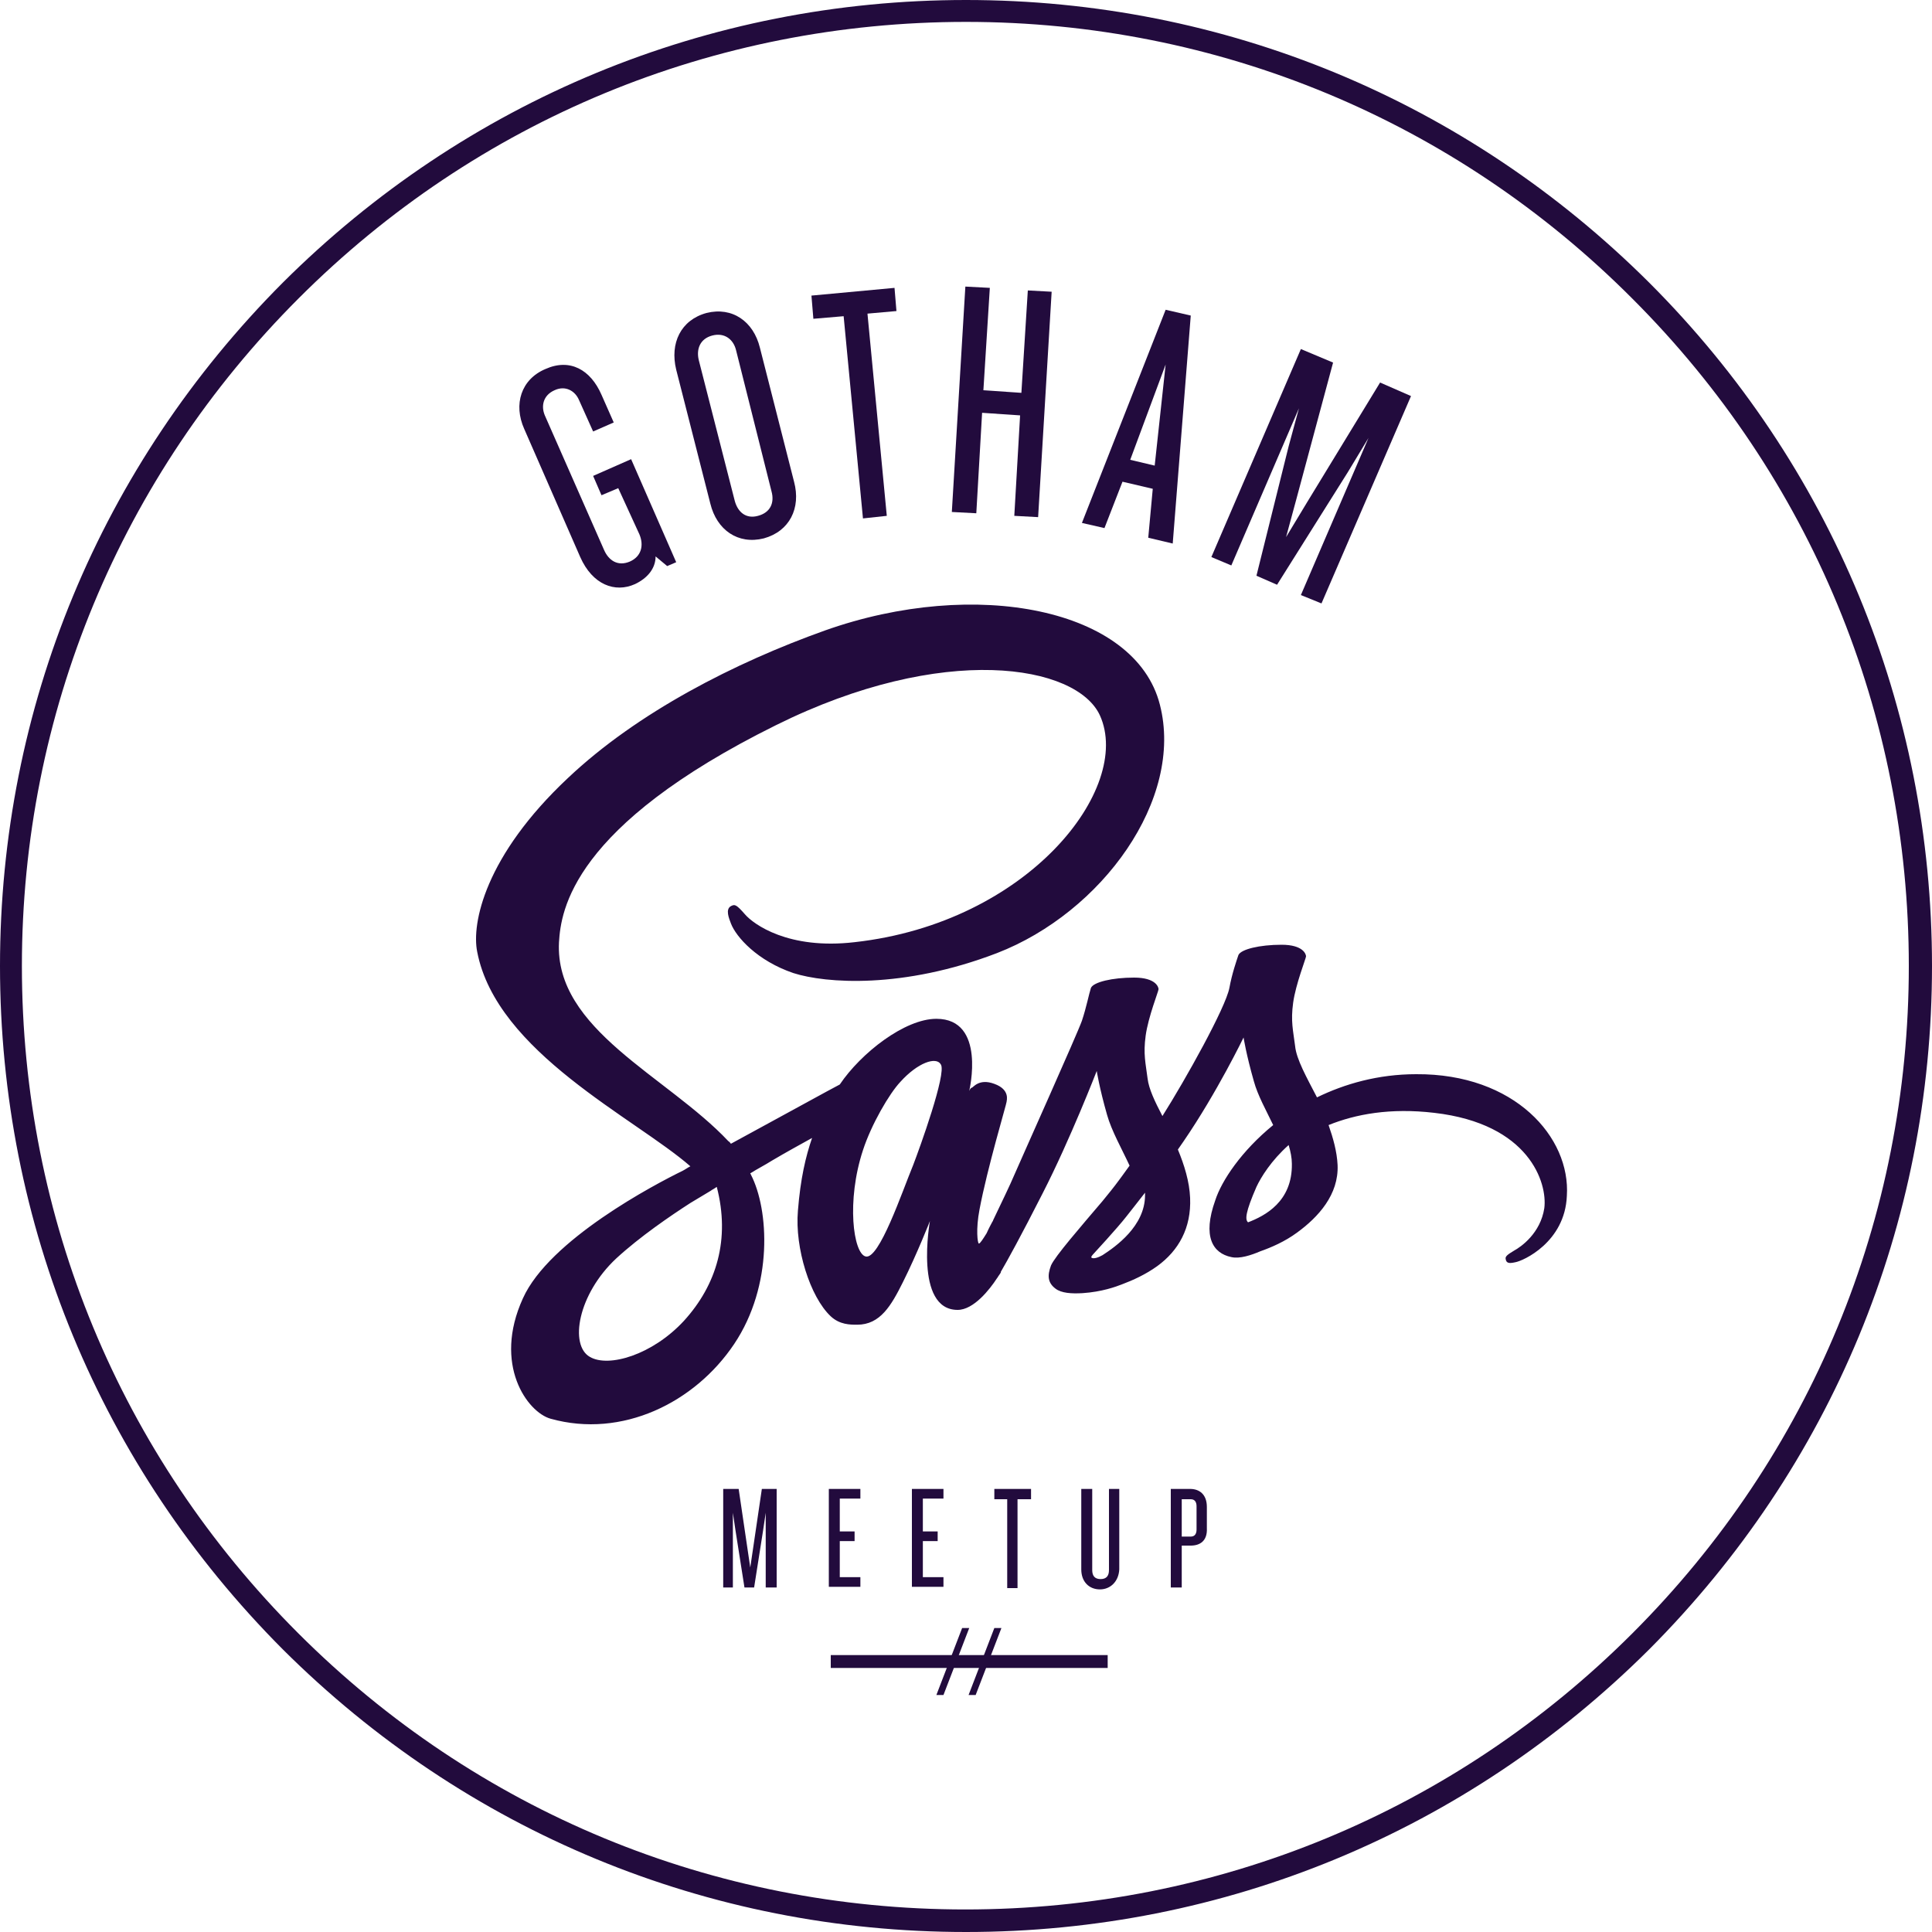
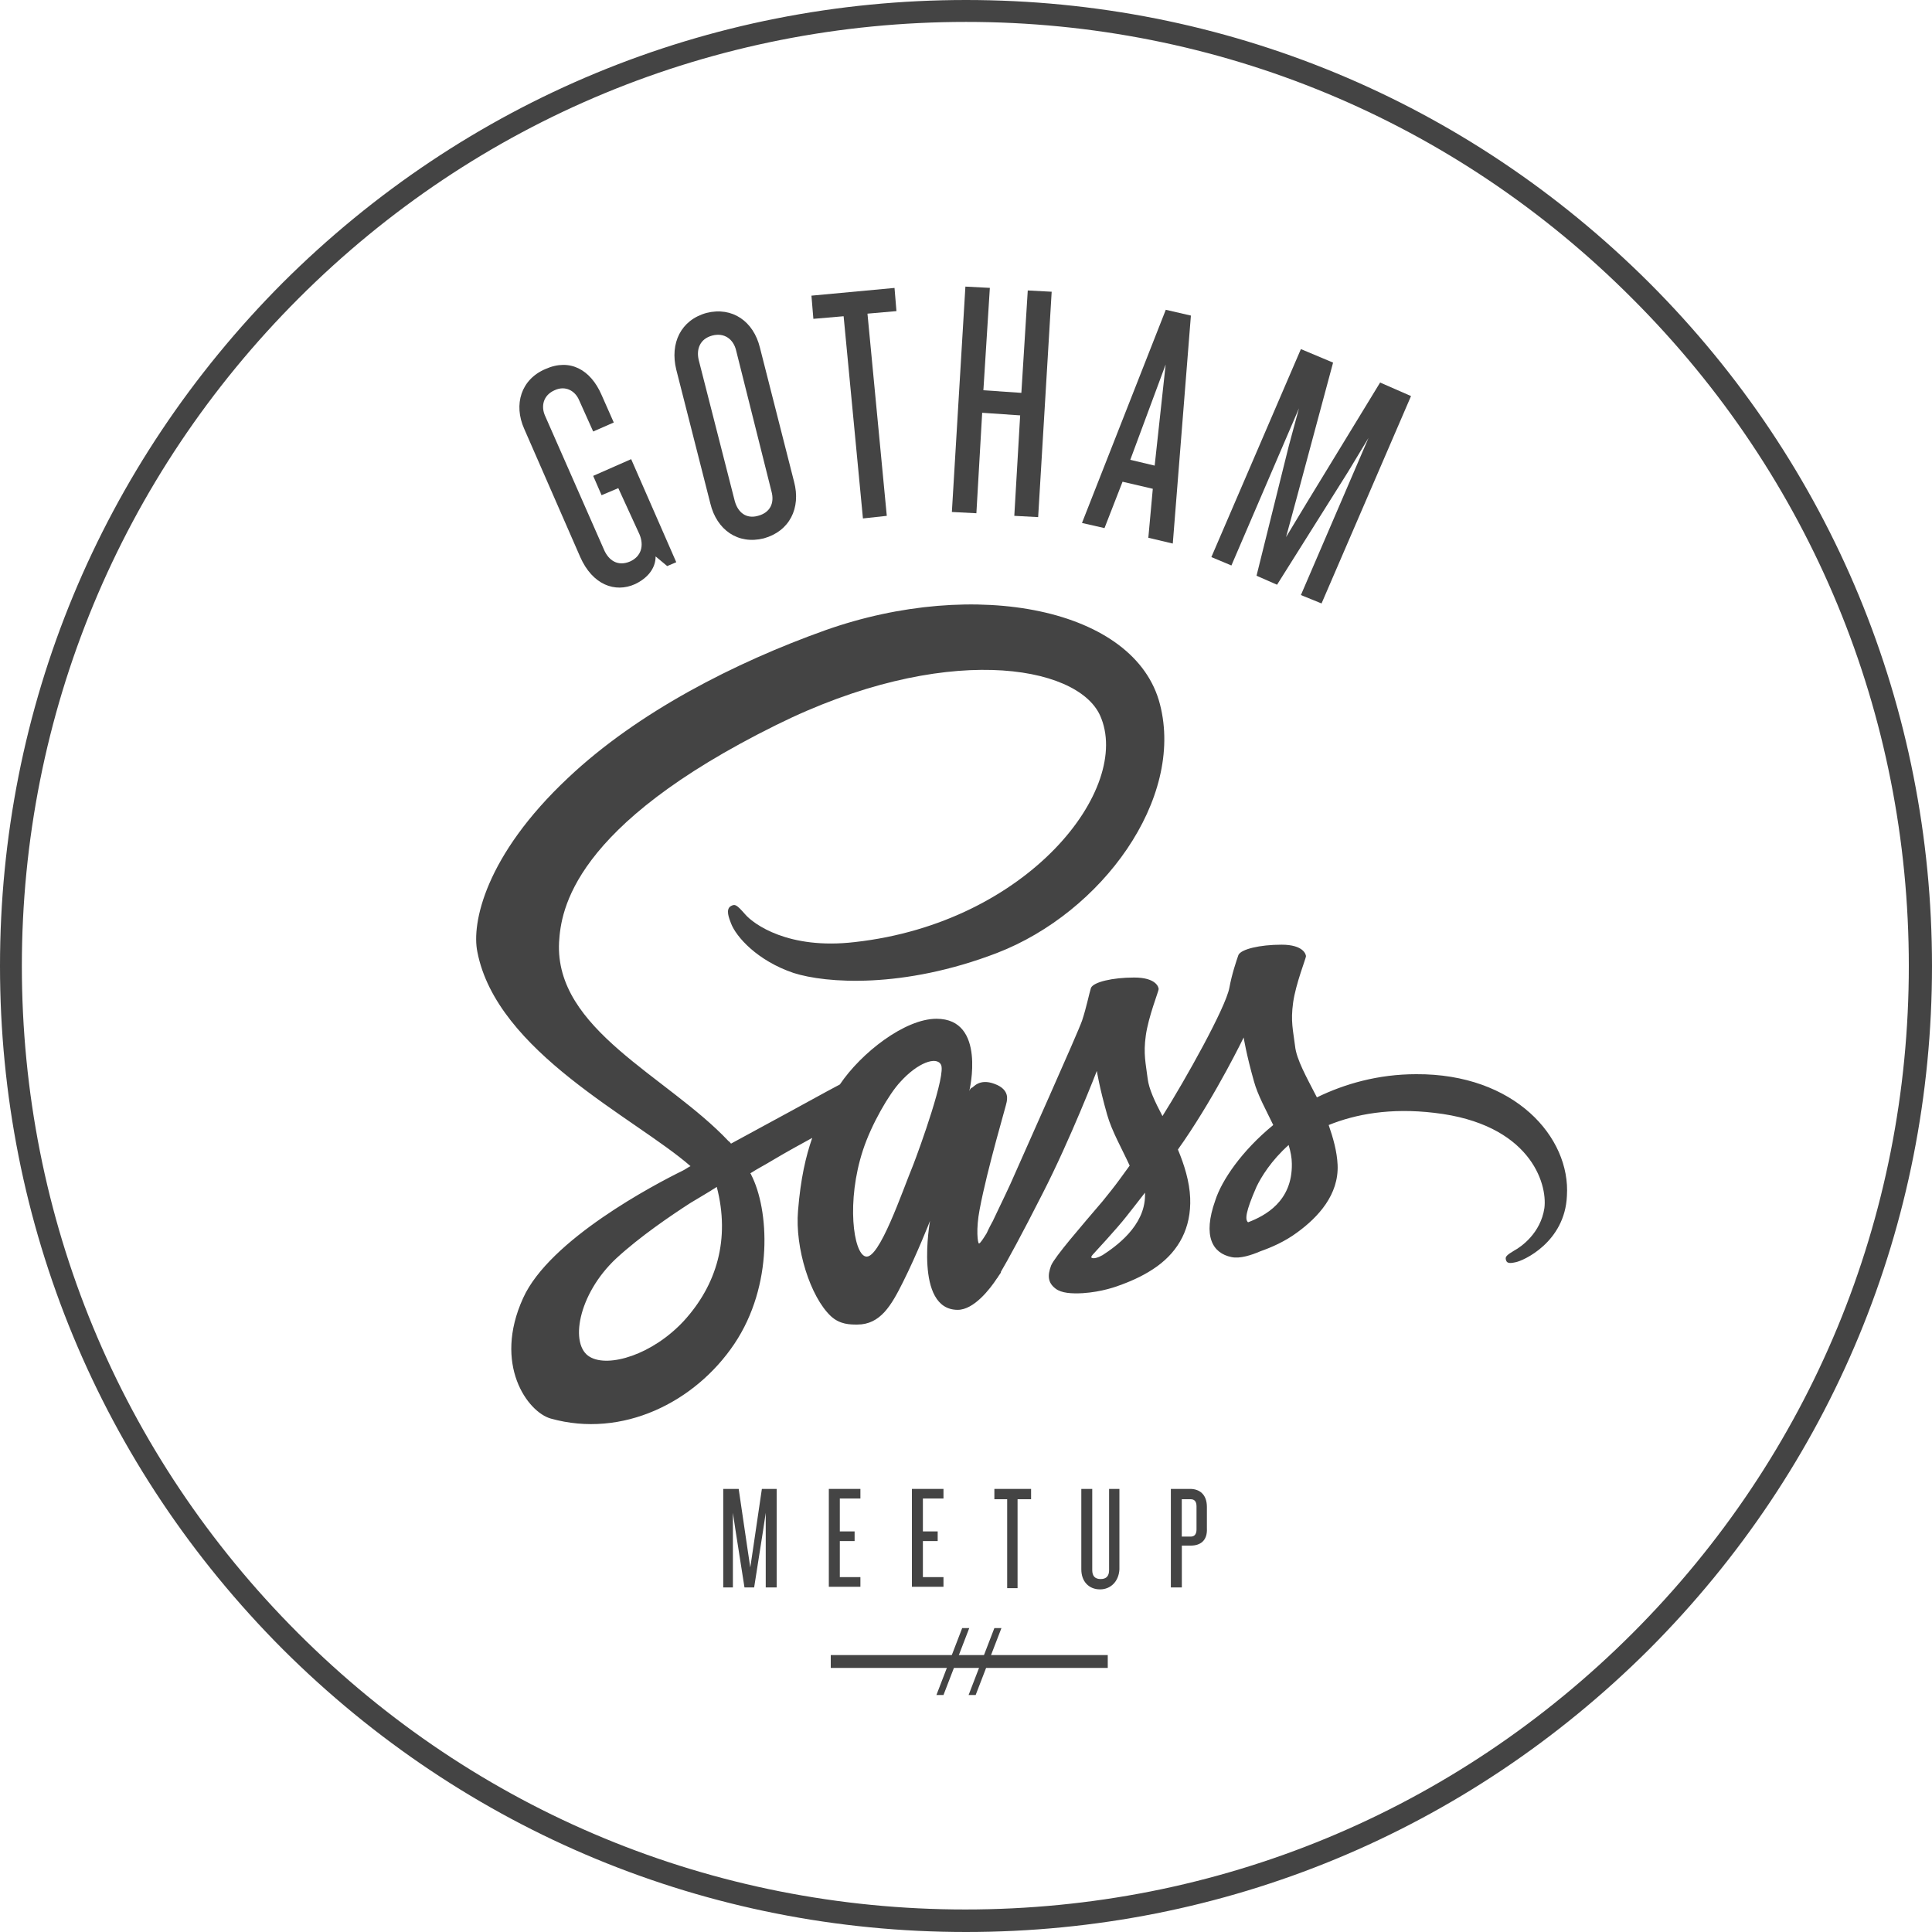
- <svg xmlns="http://www.w3.org/2000/svg" version="1.1" id="Layer_1" x="0px" y="0px" viewBox="0 0 300 300" enable-background="new 0 0 300 300" xml:space="preserve">
-   <g>
-     <g>
-       <path fill="#220B3D" d="M150,300c-40.1,0-77.7-15.6-106.1-43.9C15.6,227.7,0,190.1,0,150c0-40.1,15.6-77.7,43.9-106.1    C72.3,15.6,109.9,0,150,0s77.7,15.6,106.1,43.9c28.3,28.3,43.9,66,43.9,106.1c0,40.1-15.6,77.7-43.9,106.1    C227.7,284.4,190.1,300,150,300z M150,3.4c-39.1,0-75.9,15.2-103.6,42.9S3.4,110.9,3.4,150c0,39.1,15.2,75.9,42.9,103.6    c27.7,27.7,64.5,42.9,103.6,42.9c39.1,0,75.9-15.2,103.6-42.9c27.7-27.7,42.9-64.5,42.9-103.6s-15.2-75.9-42.9-103.6    C225.9,18.7,189.1,3.4,150,3.4z" />
-     </g>
-     <g>
-       <path fill="#220B3D" d="M103.6,87.9l-1.8-1.5c0,1.9-1.3,3.4-3.2,4.3c-3.1,1.4-6.6,0.1-8.5-4.2l-8.7-19.9c-1.7-3.8-0.5-7.7,3.3-9.3    c3.8-1.7,7,0.1,8.7,4l1.9,4.3l-3.2,1.4l-2.2-4.9c-0.6-1.4-2.1-2.3-3.8-1.5c-1.8,0.8-2.1,2.5-1.5,3.9l9.2,20.9    c0.7,1.6,2.1,2.6,4,1.8c1.8-0.8,2.2-2.5,1.5-4.2L96,75.8l-2.6,1.1l-1.3-3l5.9-2.6l7,16L103.6,87.9z" />
-       <path fill="#220B3D" d="M118.6,83.6c-4,1-7.3-1.3-8.3-5.4l-5.3-20.8c-1-4.1,0.7-7.7,4.7-8.8c4-1,7.3,1.3,8.3,5.4l5.3,20.8    C124.4,78.9,122.6,82.5,118.6,83.6z M114.3,54.4c-0.4-1.7-1.8-2.8-3.7-2.3c-1.9,0.5-2.5,2.1-2.1,3.8l5.6,21.9    c0.5,1.8,1.8,2.8,3.6,2.3c1.9-0.5,2.6-2,2.1-3.8L114.3,54.4z" />
-       <path fill="#220B3D" d="M134.7,48.7l3,31.4l-3.7,0.4l-3-31.4l-4.7,0.4l-0.3-3.6l12.9-1.2l0.3,3.6L134.7,48.7z" />
-       <path fill="#220B3D" d="M157.5,80.1l0.9-15.6l-5.9-0.4l-0.9,15.6l-3.8-0.2l2.1-35l3.8,0.2l-1,15.9l5.9,0.4l1-15.9l3.7,0.2l-2.1,35    L157.5,80.1z" />
-       <path fill="#220B3D" d="M178.3,83.5l0.7-7.6l-4.7-1.1l-2.8,7.2l-3.5-0.8L181,48.1l3.9,0.9l-2.8,35.4L178.3,83.5z M181,56.6    l-5.5,14.8l3.8,0.9L181,56.6z" />
-       <path fill="#220B3D" d="M202,92.4L212.5,68l-3.2,5.3l-11,17.5l-3.2-1.4l5-20.1l1.6-5.9l-10.5,24.4l-3.1-1.3L202,54.2l5,2.1    l-5.7,21.2l-1.6,5.9l3.2-5.3l11.4-18.7l4.8,2.1l-13.9,32.2L202,92.4z" />
-     </g>
-     <g>
-       <path fill="#220B3D" d="M219.9,166.8c-5.9,0-11.1,1.5-15.4,3.6c-1.6-3.1-3.2-5.9-3.4-8c-0.3-2.4-0.7-3.8-0.3-6.7    c0.4-2.9,2-6.9,2-7.2s-0.4-1.8-3.8-1.8c-3.4,0-6.3,0.7-6.7,1.6c-0.3,0.9-1,2.9-1.4,5.1c-0.6,3.1-6.8,14.2-10.4,19.9    c-1.2-2.3-2.1-4.2-2.3-5.8c-0.3-2.4-0.7-3.8-0.3-6.7c0.4-2.9,2-6.9,2-7.2c0-0.3-0.4-1.8-3.8-1.8c-3.4,0-6.3,0.7-6.7,1.6    c-0.3,0.9-0.7,3-1.4,5.1c-0.7,2-9,20.5-11.1,25.3c-1.1,2.4-2.1,4.4-2.7,5.7c0,0,0,0,0,0s0,0.1-0.1,0.2c-0.6,1.1-0.9,1.8-0.9,1.8    s0,0,0,0c-0.5,0.8-1,1.6-1.2,1.6c-0.2,0-0.5-2.2,0.1-5.3c1.2-6.4,4.2-16.4,4.2-16.7c0-0.2,0.6-1.9-1.9-2.8    c-2.4-0.9-3.3,0.6-3.5,0.6c-0.2,0-0.4,0.5-0.4,0.5s2.7-11.2-5.1-11.2c-4.9,0-11.7,5.3-15,10.2c-2.1,1.1-6.6,3.6-11.4,6.2    c-1.8,1-3.7,2-5.5,3c-0.1-0.1-0.2-0.3-0.4-0.4c-9.5-10.1-27-17.3-26.3-30.9c0.3-4.9,2-18,33.7-33.7c26-12.9,46.7-9.4,50.3-1.5    c5.1,11.3-11.1,32.2-38.1,35.2c-10.3,1.2-15.7-2.8-17-4.3c-1.4-1.6-1.6-1.6-2.2-1.3c-0.9,0.5-0.3,1.9,0,2.7    c0.8,2.1,4.1,5.8,9.7,7.7c5,1.6,17,2.5,31.6-3.1c16.3-6.3,29.1-23.9,25.3-38.6c-3.8-14.9-28.6-19.8-52-11.5    c-14,5-29.1,12.7-39.9,22.9c-12.9,12.1-15,22.6-14.1,27c3,15.6,24.5,25.8,33.1,33.3c-0.4,0.2-0.8,0.5-1.2,0.7    c-4.3,2.1-20.7,10.7-24.8,19.8c-4.7,10.3,0.7,17.7,4.3,18.7c11.1,3.1,22.4-2.5,28.5-11.6c6.1-9.1,5.4-20.9,2.6-26.3    c0-0.1-0.1-0.1-0.1-0.2c1.1-0.7,2.3-1.3,3.4-2c2.2-1.3,4.4-2.5,6.2-3.5c-1,2.9-1.8,6.3-2.2,11.3c-0.5,5.8,1.9,13.4,5.1,16.4    c1.4,1.3,3,1.3,4.1,1.3c3.6,0,5.3-3,7.1-6.6c2.2-4.4,4.2-9.5,4.2-9.5s-2.5,13.8,4.3,13.8c2.5,0,5-3.2,6.1-4.9c0,0,0,0,0,0    s0.1-0.1,0.2-0.3c0.3-0.4,0.4-0.6,0.4-0.6s0,0,0-0.1c1-1.7,3.2-5.7,6.5-12.2c4.3-8.4,8.4-19,8.4-19s0.4,2.6,1.6,6.8    c0.7,2.5,2.3,5.3,3.5,7.9c-1,1.4-1.6,2.2-1.6,2.2s0,0,0,0c-0.8,1.1-1.7,2.2-2.6,3.3c-3.4,4-7.4,8.6-8,10c-0.6,1.6-0.5,2.7,0.7,3.6    c0.9,0.7,2.5,0.8,4.2,0.7c3-0.2,5.2-1,6.2-1.4c1.6-0.6,3.6-1.5,5.4-2.8c3.3-2.4,5.3-5.9,5.1-10.6c-0.1-2.5-0.9-5.1-1.9-7.5    c0.3-0.4,0.6-0.9,0.9-1.3c5.2-7.6,9.3-16.1,9.3-16.1s0.4,2.6,1.6,6.8c0.6,2.2,1.9,4.5,3,6.8c-4.9,4-8,8.6-9,11.7    c-2,5.6-0.4,8.2,2.5,8.8c1.3,0.3,3.1-0.3,4.5-0.9c1.7-0.6,3.8-1.5,5.7-2.9c3.3-2.4,6.5-5.9,6.3-10.5c-0.1-2.1-0.7-4.2-1.4-6.2    c4.2-1.7,9.6-2.7,16.4-1.9c14.8,1.7,17.6,10.9,17.1,14.8c-0.6,3.9-3.6,6-4.7,6.6c-1,0.6-1.4,0.9-1.3,1.3c0.1,0.7,0.6,0.7,1.5,0.5    c1.2-0.2,7.7-3.1,8-10.3C243.9,176.6,235.2,166.7,219.9,166.8z M106.2,205.1c-4.9,5.3-11.7,7.3-14.6,5.6    c-3.2-1.8-1.9-9.7,4.1-15.3c3.7-3.4,8.4-6.6,11.5-8.6c0.7-0.4,1.8-1.1,3-1.8c0.2-0.1,0.3-0.2,0.3-0.2l0,0c0.2-0.1,0.5-0.3,0.8-0.5    C113.4,192.4,111.3,199.5,106.2,205.1z M141.8,180.9c-1.7,4.1-5.3,14.8-7.4,14.2c-1.9-0.5-3-8.6-0.4-16.5c1.3-4,4.1-8.8,5.8-10.6    c2.7-3,5.6-4,6.3-2.7C147,166.7,142.8,178.3,141.8,180.9z M171.2,194.9c-0.7,0.4-1.4,0.6-1.7,0.4c-0.2-0.1,0.3-0.6,0.3-0.6    s3.7-4,5.1-5.8c0.8-1,1.8-2.3,2.9-3.7c0,0.1,0,0.3,0,0.4C177.8,190.4,173.2,193.6,171.2,194.9z M193.8,189.8    c-0.5-0.4-0.4-1.6,1.3-5.5c0.7-1.5,2.3-4.1,5-6.5c0.3,1,0.5,2,0.5,2.9C200.7,186.6,196.4,188.8,193.8,189.8z" />
-     </g>
-     <g>
-       <path fill="#220B3D" d="M118.9,246.5v-11.6l-0.4,2.7l-1.4,8.9h-1.5l-1.4-8.9l-0.4-2.7v11.6h-1.5v-15.3h2.4l1.4,9.5l0.4,2.7    l0.4-2.7l1.4-9.5h2.3v15.3H118.9z" />
-       <path fill="#220B3D" d="M128.7,246.5v-15.3h4.9v1.5h-3.2v5.1h2.3v1.5h-2.3v5.6h3.2v1.5H128.7z" />
-       <path fill="#220B3D" d="M141.6,246.5v-15.3h4.9v1.5h-3.2v5.1h2.3v1.5h-2.3v5.6h3.2v1.5H141.6z" />
-       <path fill="#220B3D" d="M158,232.8v13.8h-1.6v-13.8h-2v-1.6h5.7v1.6H158z" />
-       <path fill="#220B3D" d="M170.8,246.8c-1.7,0-2.9-1.2-2.9-3.1v-12.5h1.7v12.6c0,0.9,0.4,1.4,1.3,1.4c0.9,0,1.3-0.5,1.3-1.4v-12.6    h1.6v12.5C173.7,245.6,172.4,246.8,170.8,246.8z" />
-       <path fill="#220B3D" d="M184.9,240h-1.4v6.5h-1.7v-15.3h3c1.4,0,2.6,0.8,2.6,2.8v3.3C187.5,239.3,186.3,240,184.9,240z     M185.8,233.9c0-0.7-0.3-1.1-0.9-1.1h-1.4v5.8h1.4c0.6,0,0.9-0.4,0.9-1.1V233.9z" />
-     </g>
-     <g>
-       <rect x="129" y="257" fill="#220B3D" width="43" height="2" />
-       <g>
-         <path fill="#220B3D" d="M146.5,263.2h-1.1l4-10.4h1.1L146.5,263.2z" />
-         <path fill="#220B3D" d="M151.5,263.2h-1.1l4-10.4h1.1L151.5,263.2z" />
-       </g>
-     </g>
-   </g>
+ <svg xmlns="http://www.w3.org/2000/svg" version="1.1" width="32" height="32" viewBox="0 0 32 32">
+   <path d="M31.62 16c0 4.17-1.62 8.1-4.58 11.050-2.96 2.96-6.88 4.58-11.050 4.58s-8.1-1.62-11.050-4.58c-2.96-2.95-4.58-6.88-4.58-11.050s1.63-8.11 4.59-11.060c2.95-2.96 6.88-4.58 11.050-4.58s8.1 1.63 11.040 4.59c2.96 2.95 4.58 6.88 4.58 11.050z" fill="rgb(255, 255, 255)" />
+   <path d="M16 32c-4.277 0-8.288-1.664-11.317-4.684-3.019-3.028-4.683-7.039-4.683-11.316s1.664-8.288 4.683-11.317c3.029-3.019 7.040-4.683 11.317-4.683s8.288 1.664 11.316 4.683c3.020 3.019 4.684 7.040 4.684 11.317s-1.664 8.288-4.684 11.316c-3.028 3.020-7.039 4.684-11.316 4.684zM16 0.363c-4.171 0-8.096 1.621-11.051 4.576s-4.587 6.891-4.587 11.061c0 4.171 1.621 8.096 4.576 11.051s6.88 4.576 11.051 4.576c4.171 0 8.096-1.621 11.051-4.576s4.576-6.88 4.576-11.051-1.621-8.096-4.576-11.051c-2.944-2.955-6.869-4.587-11.040-4.586v0z" fill="rgb(68, 68, 68)" />
+   <path d="M11.051 9.376l-0.192-0.16c0 0.203-0.139 0.363-0.341 0.459-0.331 0.149-0.704 0.011-0.907-0.448l-0.928-2.123c-0.181-0.405-0.053-0.821 0.352-0.992 0.405-0.181 0.747 0.011 0.928 0.427l0.203 0.459-0.341 0.149-0.235-0.523c-0.064-0.149-0.224-0.245-0.405-0.16-0.192 0.085-0.224 0.267-0.16 0.416l0.981 2.229c0.075 0.171 0.224 0.277 0.427 0.192 0.192-0.085 0.235-0.267 0.16-0.448l-0.352-0.768-0.277 0.117-0.139-0.32 0.629-0.277 0.747 1.707-0.15 0.064z" fill="rgb(68, 68, 68)" />
+   <path d="M12.651 8.917c-0.427 0.107-0.779-0.139-0.885-0.576l-0.565-2.219c-0.107-0.437 0.075-0.821 0.501-0.939 0.427-0.107 0.779 0.139 0.885 0.576l0.565 2.219c0.117 0.437-0.075 0.821-0.501 0.939zM12.192 5.803c-0.043-0.181-0.192-0.299-0.395-0.245s-0.267 0.224-0.224 0.405l0.597 2.336c0.053 0.192 0.192 0.299 0.384 0.245 0.203-0.053 0.277-0.213 0.224-0.405l-0.586-2.336z" fill="rgb(68, 68, 68)" />
+   <path d="M14.368 5.195l0.32 3.349-0.395 0.043-0.32-3.349-0.501 0.043-0.032-0.384 1.376-0.128 0.032 0.384-0.48 0.042z" fill="rgb(68, 68, 68)" />
+   <path d="M16.8 8.544l0.097-1.664-0.629-0.043-0.096 1.664-0.406-0.021 0.224-3.733 0.405 0.021-0.107 1.696 0.629 0.043 0.106-1.696 0.396 0.021-0.224 3.733-0.395-0.021z" fill="rgb(68, 68, 68)" />
+   <path d="M19.020 8.907l0.074-0.811-0.501-0.117-0.299 0.768-0.373-0.085 1.388-3.531 0.416 0.096-0.3 3.776-0.405-0.096zM19.307 6.037l-0.586 1.579 0.404 0.096 0.182-1.675z" fill="rgb(68, 68, 68)" />
+   <path d="M21.547 9.856l1.12-2.603-0.341 0.565-1.174 1.867-0.34-0.149 0.533-2.144 0.17-0.629-1.119 2.603-0.332-0.139 1.483-3.445 0.533 0.224-0.608 2.261-0.171 0.629 0.341-0.565 1.217-1.995 0.512 0.224-1.482 3.435-0.342-0.139z" fill="rgb(68, 68, 68)" />
+   <path d="M23.456 17.792c-0.629 0-1.185 0.16-1.644 0.384-0.17-0.331-0.34-0.629-0.362-0.853-0.032-0.257-0.075-0.405-0.032-0.716 0.043-0.31 0.213-0.735 0.213-0.768 0-0.032-0.043-0.192-0.404-0.192-0.363 0-0.672 0.075-0.715 0.171-0.033 0.096-0.107 0.309-0.15 0.544-0.063 0.331-0.725 1.515-1.108 2.124-0.128-0.245-0.224-0.448-0.245-0.619-0.031-0.256-0.074-0.405-0.031-0.715 0.043-0.311 0.213-0.736 0.213-0.769s-0.043-0.192-0.405-0.192-0.673 0.075-0.716 0.171c-0.031 0.096-0.074 0.321-0.148 0.544-0.074 0.213-0.96 2.187-1.184 2.698-0.117 0.256-0.225 0.47-0.288 0.608v0c0 0 0 0.011-0.011 0.021-0.064 0.117-0.096 0.192-0.096 0.192v0c-0.053 0.085-0.107 0.171-0.128 0.171s-0.053-0.234 0.011-0.564c0.128-0.684 0.448-1.749 0.448-1.781 0-0.021 0.064-0.203-0.203-0.299-0.256-0.096-0.352 0.064-0.373 0.064s-0.043 0.053-0.043 0.053 0.288-1.195-0.544-1.195c-0.523 0-1.248 0.564-1.6 1.088-0.224 0.117-0.704 0.385-1.216 0.661-0.192 0.106-0.395 0.213-0.587 0.319-0.011-0.010-0.021-0.031-0.043-0.043-1.013-1.076-2.88-1.844-2.805-3.295 0.032-0.523 0.213-1.92 3.595-3.595 2.773-1.376 4.981-1.003 5.365-0.16 0.544 1.205-1.184 3.435-4.064 3.755-1.099 0.128-1.675-0.299-1.813-0.459-0.149-0.171-0.171-0.171-0.235-0.139-0.096 0.053-0.032 0.203 0 0.288 0.085 0.224 0.437 0.619 1.035 0.821 0.533 0.171 1.813 0.267 3.371-0.331 1.739-0.672 3.104-2.549 2.699-4.117-0.404-1.589-3.051-2.112-5.547-1.227-1.493 0.533-3.104 1.355-4.256 2.443-1.376 1.291-1.6 2.411-1.504 2.88 0.32 1.664 2.613 2.751 3.531 3.552-0.043 0.021-0.085 0.053-0.128 0.074-0.459 0.225-2.208 1.142-2.645 2.112-0.501 1.099 0.075 1.888 0.459 1.995 1.184 0.331 2.389-0.268 3.040-1.237 0.651-0.97 0.576-2.229 0.277-2.805 0-0.011-0.011-0.011-0.011-0.021 0.117-0.076 0.245-0.14 0.363-0.213 0.235-0.14 0.469-0.268 0.661-0.373-0.107 0.309-0.192 0.672-0.235 1.205-0.053 0.618 0.203 1.428 0.544 1.748 0.149 0.139 0.32 0.139 0.437 0.139 0.384 0 0.565-0.319 0.757-0.703 0.235-0.469 0.448-1.014 0.448-1.014s-0.267 1.473 0.459 1.473c0.267 0 0.533-0.342 0.651-0.523v0c0 0 0.012-0.011 0.021-0.031 0.031-0.043 0.043-0.064 0.043-0.064s0 0 0-0.012c0.107-0.181 0.341-0.607 0.693-1.301 0.459-0.896 0.896-2.026 0.896-2.026s0.043 0.276 0.171 0.725c0.075 0.267 0.245 0.565 0.373 0.843-0.107 0.149-0.171 0.235-0.171 0.235v0c-0.085 0.117-0.181 0.235-0.276 0.353-0.363 0.426-0.789 0.916-0.854 1.066-0.064 0.171-0.053 0.288 0.074 0.384 0.097 0.075 0.268 0.085 0.449 0.075 0.319-0.021 0.555-0.107 0.66-0.148 0.172-0.064 0.385-0.16 0.576-0.299 0.352-0.257 0.564-0.63 0.544-1.132-0.011-0.267-0.096-0.544-0.203-0.8 0.032-0.043 0.064-0.096 0.097-0.139 0.555-0.812 0.992-1.717 0.992-1.717s0.043 0.276 0.17 0.725c0.064 0.234 0.203 0.48 0.32 0.725-0.523 0.428-0.854 0.917-0.96 1.248-0.213 0.598-0.043 0.875 0.267 0.939 0.14 0.031 0.332-0.032 0.48-0.096 0.182-0.064 0.404-0.16 0.607-0.31 0.353-0.256 0.693-0.629 0.672-1.12-0.010-0.224-0.074-0.447-0.148-0.661 0.448-0.181 1.023-0.288 1.749-0.202 1.579 0.181 1.877 1.162 1.824 1.578-0.063 0.416-0.384 0.641-0.501 0.704-0.107 0.064-0.148 0.097-0.139 0.14 0.011 0.074 0.063 0.074 0.16 0.053 0.127-0.021 0.82-0.331 0.853-1.1 0.063-0.969-0.865-2.025-2.497-2.015v0zM11.328 21.877c-0.523 0.564-1.248 0.779-1.557 0.598-0.341-0.192-0.203-1.035 0.437-1.633 0.395-0.363 0.896-0.703 1.227-0.917 0.075-0.043 0.192-0.116 0.32-0.192 0.021-0.010 0.032-0.021 0.032-0.021v0c0.021-0.011 0.053-0.032 0.085-0.053 0.224 0.864 0 1.621-0.544 2.218v0zM15.125 19.296c-0.181 0.437-0.565 1.579-0.789 1.515-0.203-0.053-0.32-0.916-0.043-1.76 0.139-0.427 0.437-0.939 0.619-1.131 0.288-0.32 0.597-0.427 0.672-0.288 0.096 0.149-0.352 1.388-0.459 1.664zM18.262 20.789c-0.076 0.043-0.15 0.064-0.182 0.043-0.021-0.012 0.031-0.064 0.031-0.064s0.396-0.427 0.545-0.619c0.085-0.106 0.191-0.244 0.309-0.395 0 0.012 0 0.032 0 0.043 0 0.512-0.49 0.853-0.703 0.992zM20.672 20.245c-0.053-0.043-0.043-0.171 0.139-0.587 0.076-0.16 0.246-0.438 0.533-0.693 0.032 0.107 0.053 0.213 0.053 0.309 0.011 0.628-0.448 0.865-0.725 0.971z" fill="rgb(68, 68, 68)" />
+   <path d="M12.683 26.293v-1.236l-0.043 0.287-0.149 0.949h-0.16l-0.149-0.949-0.043-0.287v1.236h-0.16v-1.632h0.256l0.149 1.013 0.043 0.288 0.043-0.288 0.149-1.013h0.245v1.632h-0.181z" fill="rgb(68, 68, 68)" />
+   <path d="M13.728 26.293v-1.632h0.523v0.159h-0.341v0.545h0.245v0.16h-0.245v0.597h0.341v0.16h-0.523v0.011z" fill="rgb(68, 68, 68)" />
+   <path d="M15.104 26.293v-1.632h0.523v0.159h-0.341v0.545h0.245v0.16h-0.245v0.597h0.341v0.16h-0.523v0.011z" fill="rgb(68, 68, 68)" />
+   <path d="M16.854 24.832v1.473h-0.172v-1.473h-0.212v-0.171h0.608v0.171h-0.224z" fill="rgb(68, 68, 68)" />
+   <path d="M18.219 26.325c-0.181 0-0.309-0.128-0.309-0.331v-1.333h0.181v1.344c0 0.097 0.043 0.149 0.14 0.149 0.096 0 0.139-0.053 0.139-0.149v-1.344h0.171v1.333c-0.011 0.203-0.149 0.331-0.319 0.331h-0.003z" fill="rgb(68, 68, 68)" />
+   <path d="M19.723 25.6h-0.148v0.693h-0.182v-1.632h0.32c0.148 0 0.277 0.085 0.277 0.299v0.353c0.011 0.212-0.117 0.287-0.267 0.287zM19.818 24.949c0-0.075-0.031-0.117-0.096-0.117h-0.148v0.619h0.148c0.064 0 0.096-0.043 0.096-0.117v-0.385z" fill="rgb(68, 68, 68)" />
+   <path d="M13.76 27.413h4.588v0.213h-4.588v-0.213z" fill="rgb(68, 68, 68)" />
+   <path d="M15.627 28.075h-0.117l0.427-1.109h0.117l-0.427 1.109z" fill="rgb(68, 68, 68)" />
+   <path d="M16.16 28.075h-0.117l0.427-1.109h0.117l-0.427 1.109z" fill="rgb(68, 68, 68)" />
</svg>
